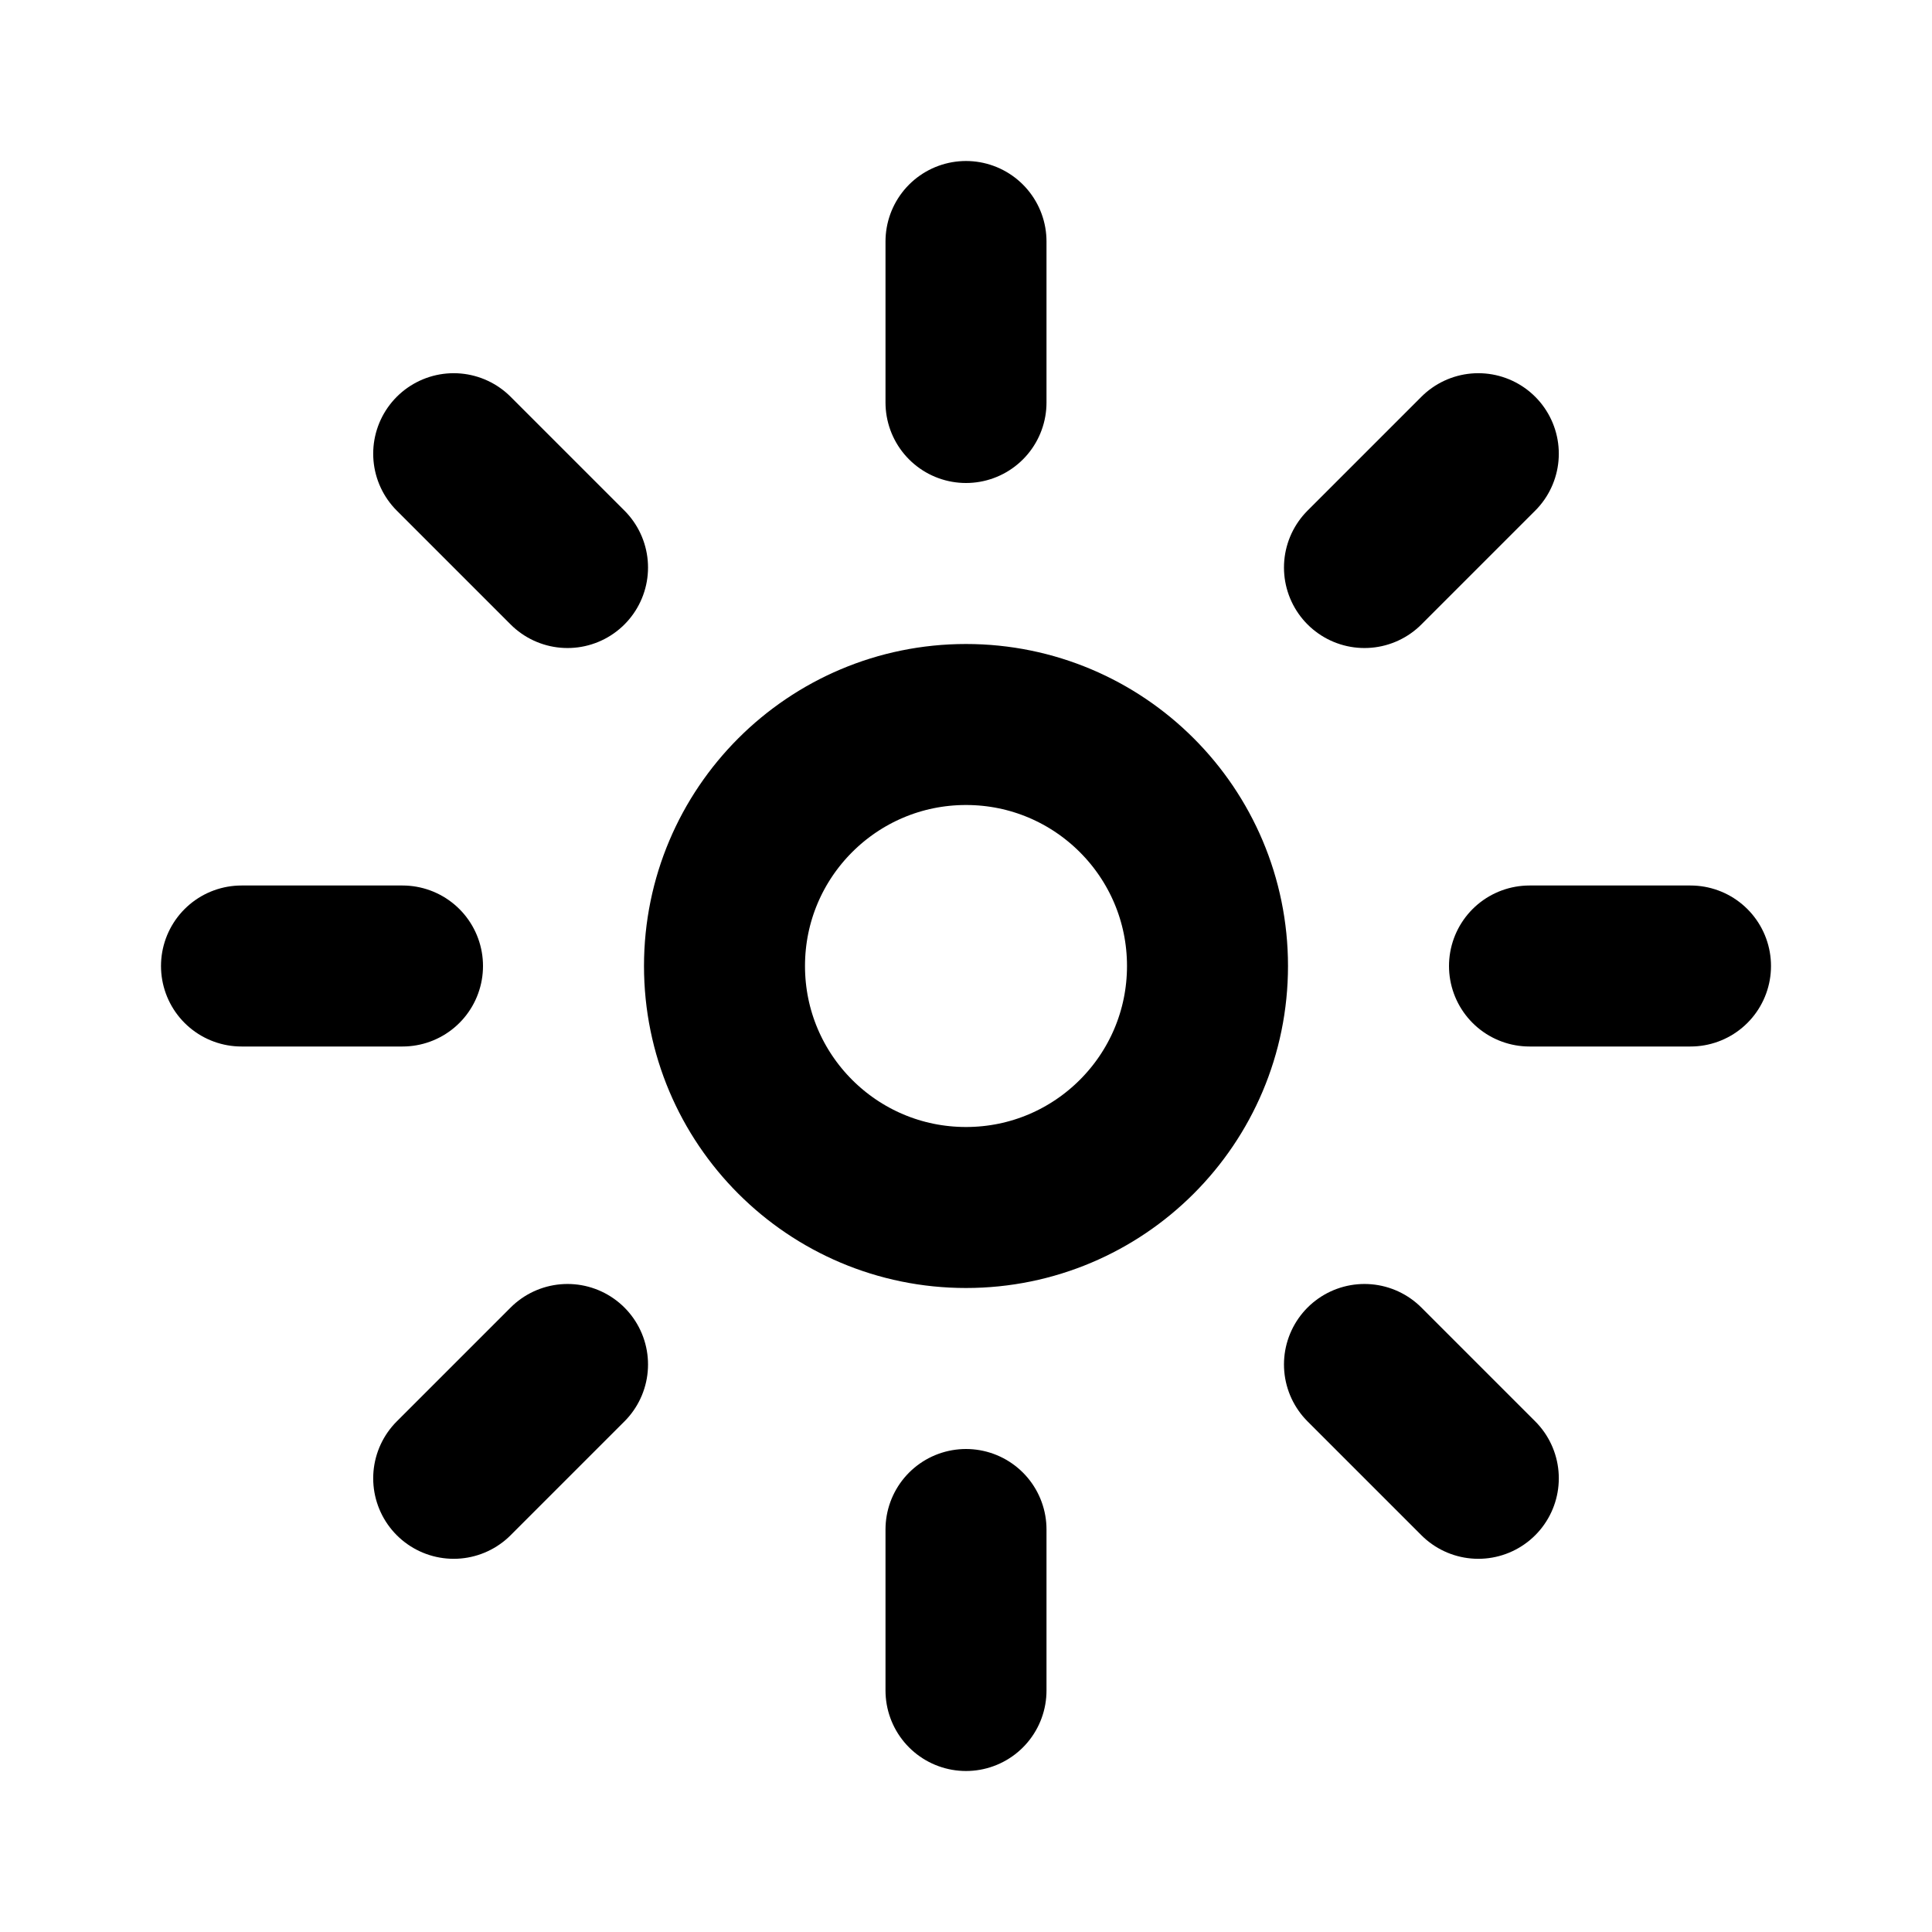
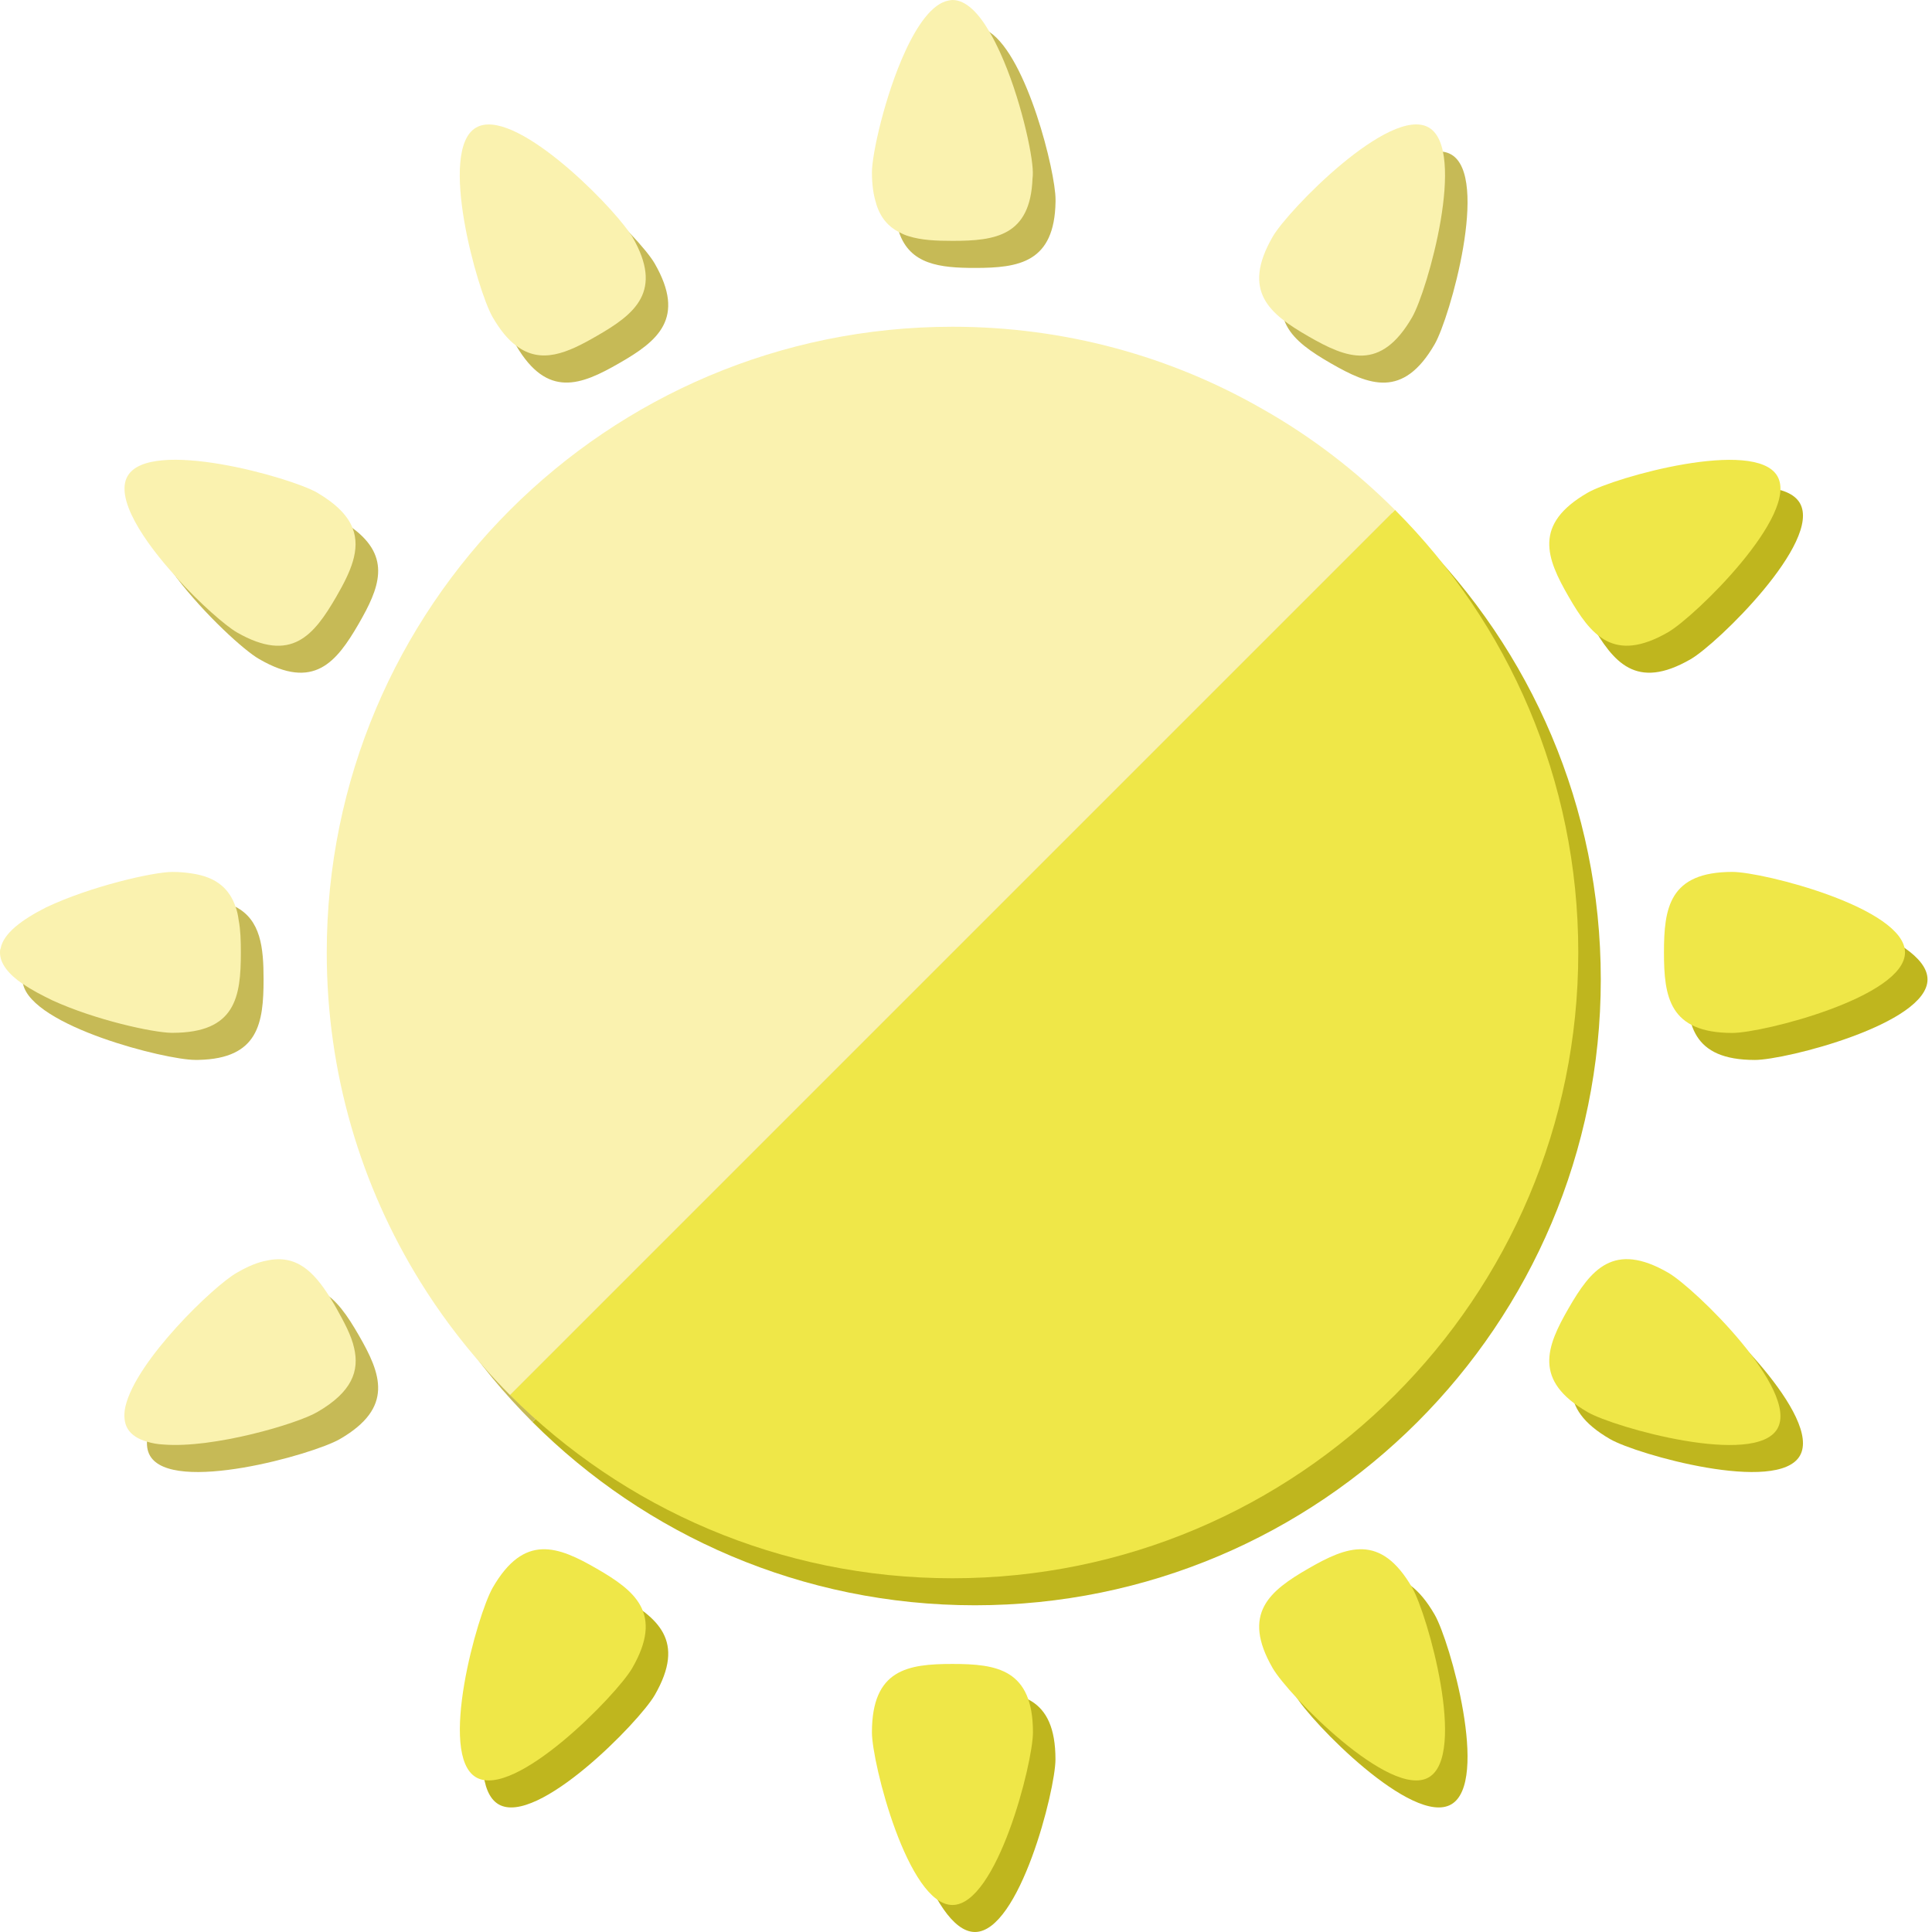
- <svg xmlns="http://www.w3.org/2000/svg" width="800px" height="800px" viewBox="0 0 24 24" fill="none">
-   <path d="M5 12H3M12 5V3M21 12H19M12 21V19M16.95 16.95L18.364 18.364M5.636 5.636L7.05 7.05M16.95 7.05L18.364 5.636M5.636 18.364L7.05 16.95M15 12C15 13.657 13.657 15 12 15C10.343 15 9 13.657 9 12C9 10.343 10.343 9 12 9C13.657 9 15 10.343 15 12Z" stroke="#000000" stroke-width="2" stroke-linecap="round" stroke-linejoin="round" />
+ <svg xmlns="http://www.w3.org/2000/svg" height="800px" width="800px" version="1.1" id="_x34_" viewBox="0 0 512 512" xml:space="preserve">
+   <g>
+     <g>
+       <g>
+         <path style="fill:#BFB61E;" d="M258.373,448.122c-11.783,0-21.337,1.395-21.337,18.136c0,8.131,9.553,45.742,21.337,45.742     c11.784,0,21.336-37.611,21.336-45.742C279.709,449.518,270.156,448.122,258.373,448.122z" />
+         <path style="fill:#BFB61E;" d="M352.653,422.86c-10.205,5.891-17.78,11.876-9.41,26.374c4.065,7.041,31.144,34.837,41.349,28.945     c10.205-5.892-0.328-43.241-4.393-50.282C371.829,413.4,362.858,416.968,352.653,422.86z" />
+         <path style="fill:#BFB61E;" d="M448.046,344.432c-14.498-8.37-20.483-0.795-26.375,9.41c-5.892,10.205-9.46,19.176,5.038,27.546     c7.041,4.065,44.39,14.598,50.282,4.393C482.883,375.576,455.087,348.497,448.046,344.432z" />
+         <path style="fill:#BFB61E;" d="M465.07,238.225c-16.741,0-18.136,9.553-18.136,21.337c0,11.784,1.396,21.336,18.136,21.336     c8.13,0,45.742-9.553,45.742-21.336C510.812,247.777,473.2,238.225,465.07,238.225z" />
+         <path style="fill:#BFB61E;" d="M426.71,137.735c-14.498,8.37-10.93,17.341-5.038,27.546c5.892,10.204,11.877,17.78,26.375,9.41     c7.041-4.065,34.837-31.144,28.945-41.349C471.099,123.137,433.75,133.67,426.71,137.735z" />
+         <path style="fill:#BFB61E;" d="M164.092,422.86c-10.205-5.892-19.176-9.46-27.546,5.038c-4.065,7.041-14.598,44.39-4.393,50.282     c10.205,5.892,37.283-21.904,41.349-28.945C181.872,434.737,174.297,428.752,164.092,422.86z" />
+         <path style="fill:#BFB61E;" d="M424.226,259.561c0-45.799-18.564-87.263-48.577-117.276L141.097,376.837     c30.013,30.013,71.477,48.578,117.276,48.578C349.971,425.415,424.226,351.159,424.226,259.561z" />
+       </g>
+       <g>
+         <path style="fill:#C6BA56;" d="M164.11,96.239c-10.143,5.855-19.05,9.401-27.297-4.618c-0.082-0.083-0.165-0.247-0.248-0.412     c-4.123-7.009-14.596-44.367-4.453-50.305c7.669-4.454,25.07,10.308,34.719,20.781c3.298,3.464,5.69,6.433,6.68,8.164     C181.84,84.364,174.336,90.384,164.11,96.239z" />
+         <g>
+           <path style="fill:#C6BA56;" d="M279.729,52.861v0.577c-0.248,16.164-9.732,17.566-21.359,17.566      c-9.319,0-17.236-0.907-20.122-9.483c-0.824-2.227-1.237-5.113-1.237-8.66c0-5.03,3.629-21.276,9.154-32.987      c3.546-7.257,7.752-12.782,12.205-12.782c1.319,0,2.639,0.495,3.876,1.402C272.225,15.174,279.729,45.604,279.729,52.861z" />
+           <path style="fill:#C6BA56;" d="M95.085,165.264c-5.938,10.226-11.875,17.813-26.39,9.401      c-3.958-2.227-14.432-11.793-21.854-21.524c-0.082-0.083-0.165-0.165-0.165-0.248c-5.69-7.504-9.484-15.091-6.928-19.545      c5.938-10.226,43.213,0.33,50.305,4.371c1.237,0.742,2.391,1.484,3.381,2.226C103.909,147.699,100.445,155.945,95.085,165.264z" />
+           <path style="fill:#C6BA56;" d="M69.85,259.524c0,11.546-1.32,21.03-17.236,21.359h-0.907c-7.834,0-43.13-8.907-45.605-20.122      c-0.082,0-0.082,0-0.082,0c0-0.412-0.083-0.824-0.083-1.237c0-4.536,5.69-8.824,13.112-12.205      c11.711-5.525,27.709-9.071,32.657-9.071c4.701,0,8.164,0.742,10.721,2.062C69.108,243.773,69.85,251.113,69.85,259.524z" />
+           <path style="fill:#C6BA56;" d="M68.7,344.432c-7.041,4.065-34.837,31.144-28.945,41.349c5.892,10.205,43.241-0.328,50.281-4.393      c14.498-8.37,10.93-17.341,5.038-27.546C89.183,343.637,83.197,336.062,68.7,344.432z" />
+           <path style="fill:#C6BA56;" d="M352.653,96.263c10.205,5.892,19.176,9.46,27.546-5.038c4.065-7.041,14.598-44.39,4.393-50.282      c-10.205-5.892-37.284,21.904-41.349,28.945C334.873,84.386,342.448,90.371,352.653,96.263z" />
+           <path style="fill:#C6BA56;" d="M258.373,93.708c-91.598,0-165.853,74.255-165.853,165.853      c0,45.799,18.563,87.262,48.577,117.276l234.552-234.552C345.635,112.271,304.172,93.708,258.373,93.708z" />
+         </g>
+       </g>
+     </g>
+     <g>
+       <path style="fill:#EFE748;" d="M252.408,440.964c-11.783,0-21.337,1.395-21.337,18.136c0,8.131,9.553,45.742,21.337,45.742    s21.336-37.611,21.336-45.742C273.744,442.36,264.191,440.964,252.408,440.964z" />
+       <path style="fill:#EFE748;" d="M346.688,415.702c-10.205,5.892-17.78,11.877-9.41,26.375c4.065,7.041,31.144,34.837,41.349,28.945    c10.205-5.892-0.328-43.241-4.393-50.282C365.864,406.242,356.893,409.81,346.688,415.702z" />
+       <path style="fill:#EFE748;" d="M442.081,337.274c-14.498-8.37-20.483-0.795-26.375,9.41c-5.892,10.205-9.46,19.176,5.038,27.546    c7.041,4.065,44.39,14.598,50.282,4.393C476.918,368.418,449.122,341.339,442.081,337.274z" />
+       <path style="fill:#EFE748;" d="M459.105,231.066c-16.741,0-18.136,9.553-18.136,21.337c0,11.784,1.395,21.336,18.136,21.336    c8.13,0,45.742-9.553,45.742-21.336C504.846,240.619,467.235,231.066,459.105,231.066z" />
+       <path style="fill:#EFE748;" d="M420.744,130.577c-14.497,8.37-10.93,17.341-5.038,27.546c5.892,10.205,11.877,17.78,26.375,9.41    c7.041-4.065,34.837-31.144,28.945-41.349C465.134,115.979,427.785,126.511,420.744,130.577z" />
+       <path style="fill:#EFE748;" d="M158.127,415.702c-10.205-5.892-19.176-9.46-27.546,5.038c-4.065,7.041-14.598,44.39-4.392,50.282    c10.205,5.892,37.283-21.904,41.349-28.945C175.907,427.578,168.332,421.594,158.127,415.702z" />
+       <path style="fill:#EFE748;" d="M418.261,252.403c0-45.799-18.564-87.263-48.577-117.276L135.132,369.679    c30.014,30.013,71.477,48.578,117.276,48.578C344.006,418.257,418.261,344.001,418.261,252.403z" />
+     </g>
+     <g>
+       <path style="fill:#FAF2AF;" d="M158.09,89.065c-7.67,4.453-14.679,7.587-21.277,2.557c-2.144-1.567-4.206-4.041-6.268-7.587    c-4.041-7.01-14.597-44.367-4.371-50.223c9.814-5.69,34.967,19.545,40.657,27.874c0.33,0.412,0.577,0.742,0.742,1.072    C175.903,77.189,168.316,83.209,158.09,89.065z" />
+       <g>
+         <path style="fill:#FAF2AF;" d="M273.709,45.687c0,0.577,0,1.155-0.083,1.65c-0.577,15.174-9.814,16.493-21.194,16.493     c-4.288,0-8.247-0.165-11.628-1.237c-0.907-0.247-1.732-0.659-2.556-1.072c-2.722-1.402-4.866-3.711-6.02-7.422     c-0.083-0.083,0-0.083,0-0.083c-0.742-2.227-1.155-5.03-1.155-8.329c0-4.865,3.464-20.452,8.824-32.08     c3.216-7.01,7.175-12.617,11.381-13.442C251.69,0.083,252.02,0,252.432,0c3.547,0,6.927,3.463,9.814,8.494     c0.99,1.649,1.897,3.464,2.804,5.443C270.328,25.482,273.709,40.904,273.709,45.687z" />
+         <path style="fill:#FAF2AF;" d="M89.147,158.09c-5.937,10.226-11.875,17.813-26.39,9.484c-2.969-1.732-9.648-7.505-15.916-14.432     c-0.082-0.083-0.165-0.165-0.165-0.248c-8.577-9.401-16.246-20.864-12.865-26.719c5.855-10.226,43.213,0.33,50.222,4.371     c5.195,3.051,8.164,6.185,9.401,9.401C95.662,145.637,92.858,151.658,89.147,158.09z" />
+         <path style="fill:#FAF2AF;" d="M63.83,252.432c0,11.793-1.402,21.277-18.142,21.277H45.44c-5.03-0.083-20.122-3.382-31.503-8.577     c-2.886-1.402-5.608-2.804-7.835-4.371c-0.082,0-0.082,0-0.082,0C2.309,258.205,0,255.401,0,252.432c0-0.33,0-0.742,0.165-1.072     c0.742-4.041,5.69-7.669,12.04-10.886c11.793-5.608,28.451-9.401,33.482-9.401c1.897,0,3.629,0.165,5.196,0.412     c6.762,0.99,9.978,4.288,11.545,8.824c0.412,1.072,0.66,2.309,0.825,3.546C63.748,246.412,63.83,249.381,63.83,252.432z" />
+         <path style="fill:#FAF2AF;" d="M84.034,374.237c-5.196,3.051-27.379,9.649-40.739,8.576c-1.567-0.083-2.969-0.33-4.288-0.742     c-2.392-0.66-4.206-1.815-5.195-3.464c-0.908-1.567-1.072-3.629-0.577-5.855c2.804-12.206,23.503-32.08,29.523-35.461     c2.969-1.732,5.608-2.804,7.917-3.216c7.917-1.732,12.453,2.969,16.659,9.566c0.577,0.99,1.237,1.979,1.814,3.051     c2.062,3.711,3.959,7.175,4.701,10.556C95.25,363.268,93.353,368.876,84.034,374.237z" />
+         <path style="fill:#FAF2AF;" d="M346.688,89.104c10.205,5.892,19.176,9.46,27.546-5.038c4.065-7.041,14.598-44.39,4.393-50.282     c-10.205-5.892-37.284,21.904-41.349,28.945C328.908,77.228,336.483,83.213,346.688,89.104z" />
+         <path style="fill:#FAF2AF;" d="M369.701,135.164l-0.743,0.742l-3.381,3.381L135.164,369.701     c-2.474-2.474-4.783-4.948-7.092-7.587c-6.185-7.009-11.793-14.514-16.741-22.513c-15.668-25.318-24.74-55.171-24.74-87.168     c0-91.621,74.221-165.842,165.842-165.842c29.936,0,58.057,7.917,82.385,21.936C347.6,115.784,359.31,124.773,369.701,135.164z" />
+       </g>
+     </g>
+   </g>
</svg>
